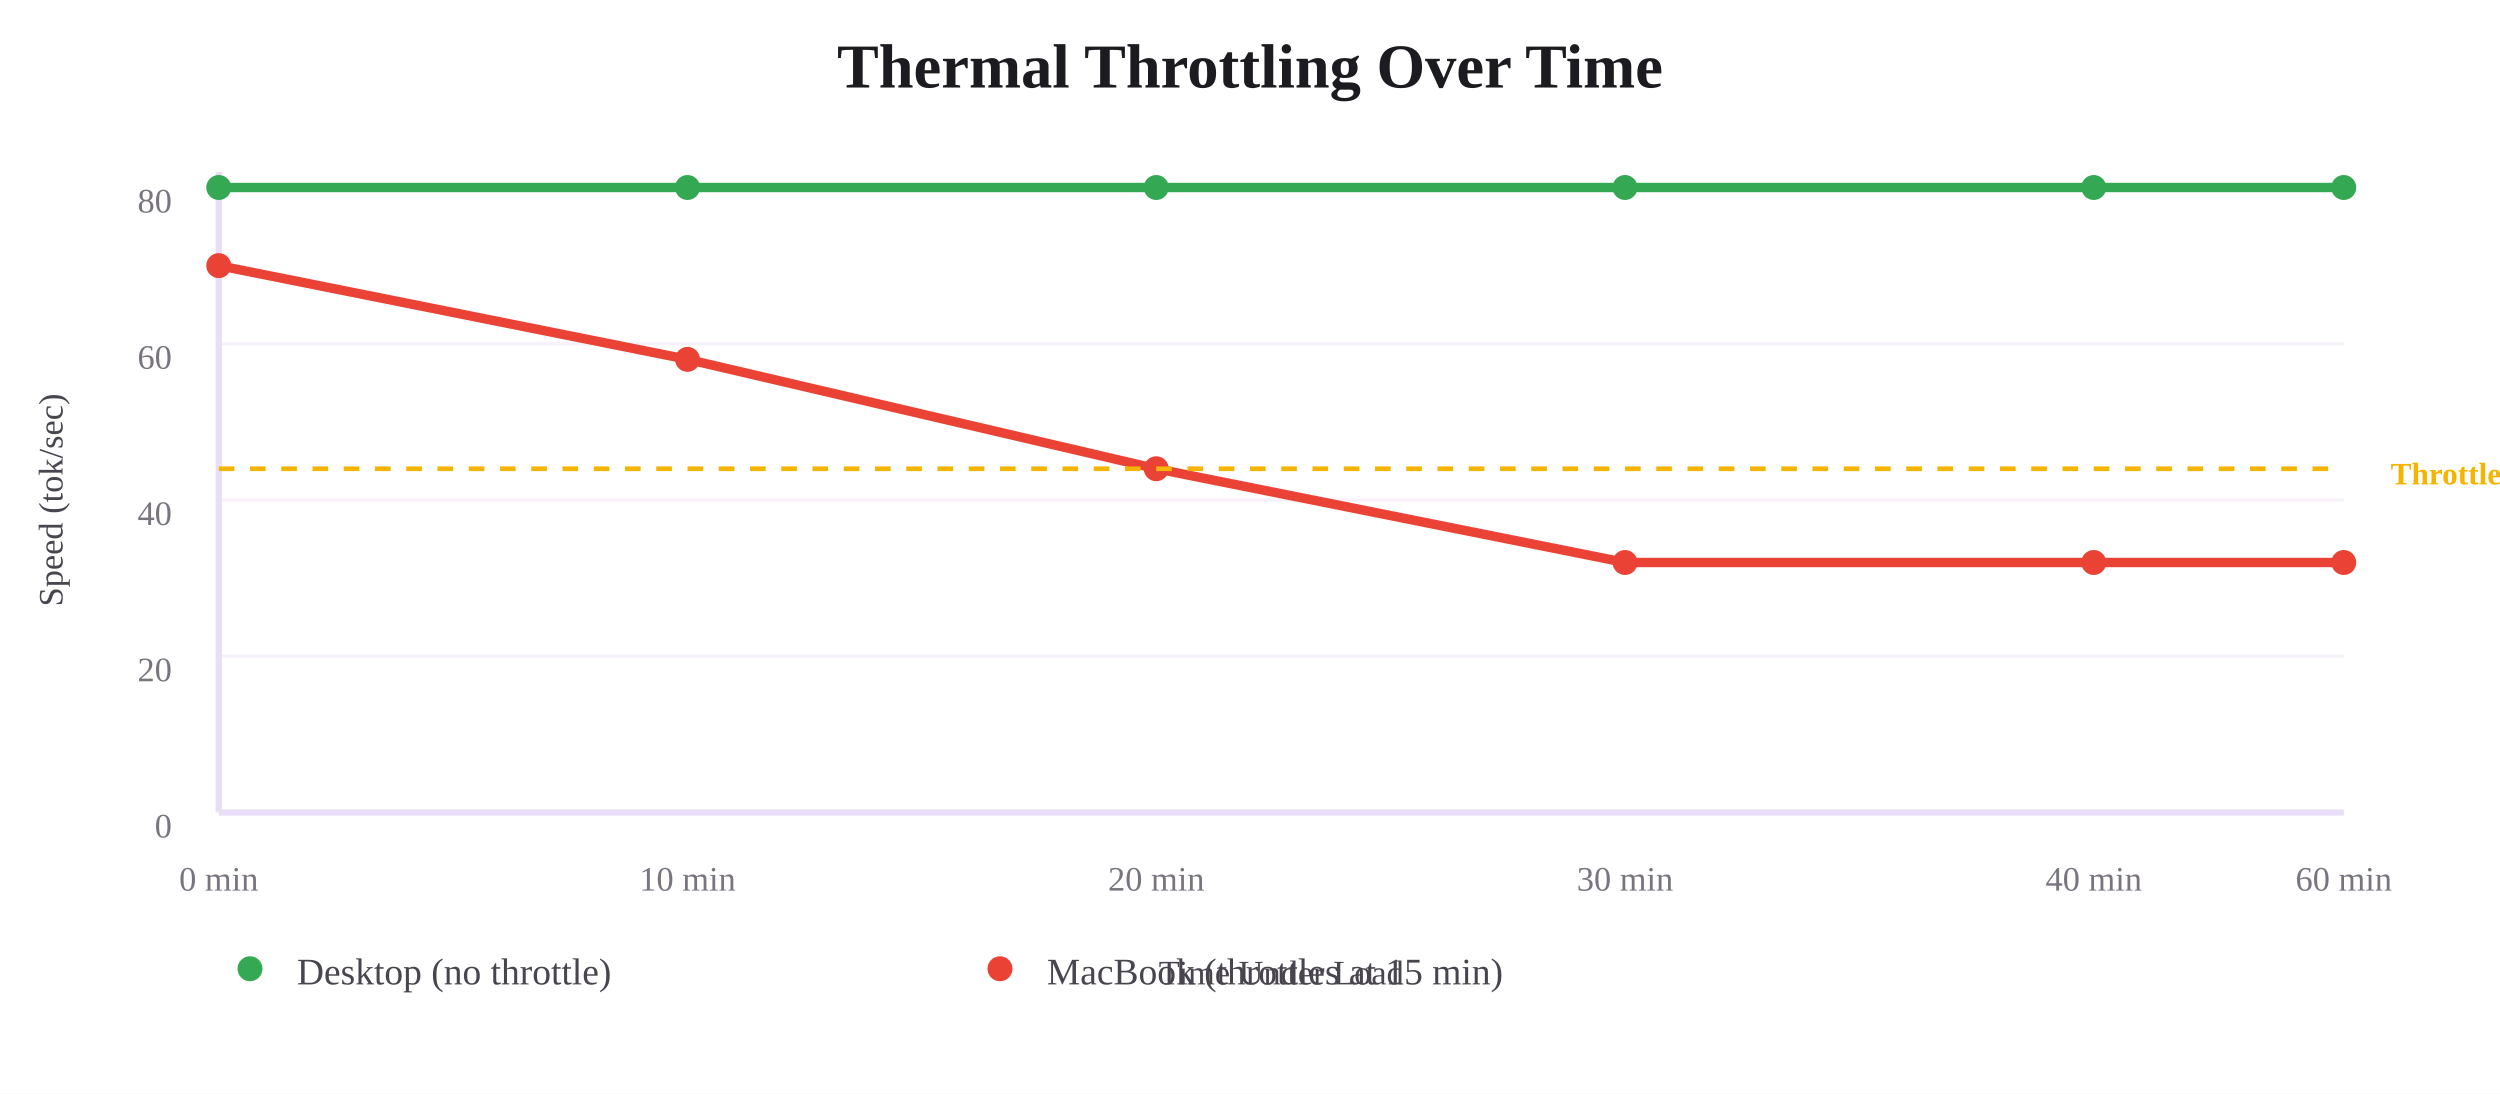
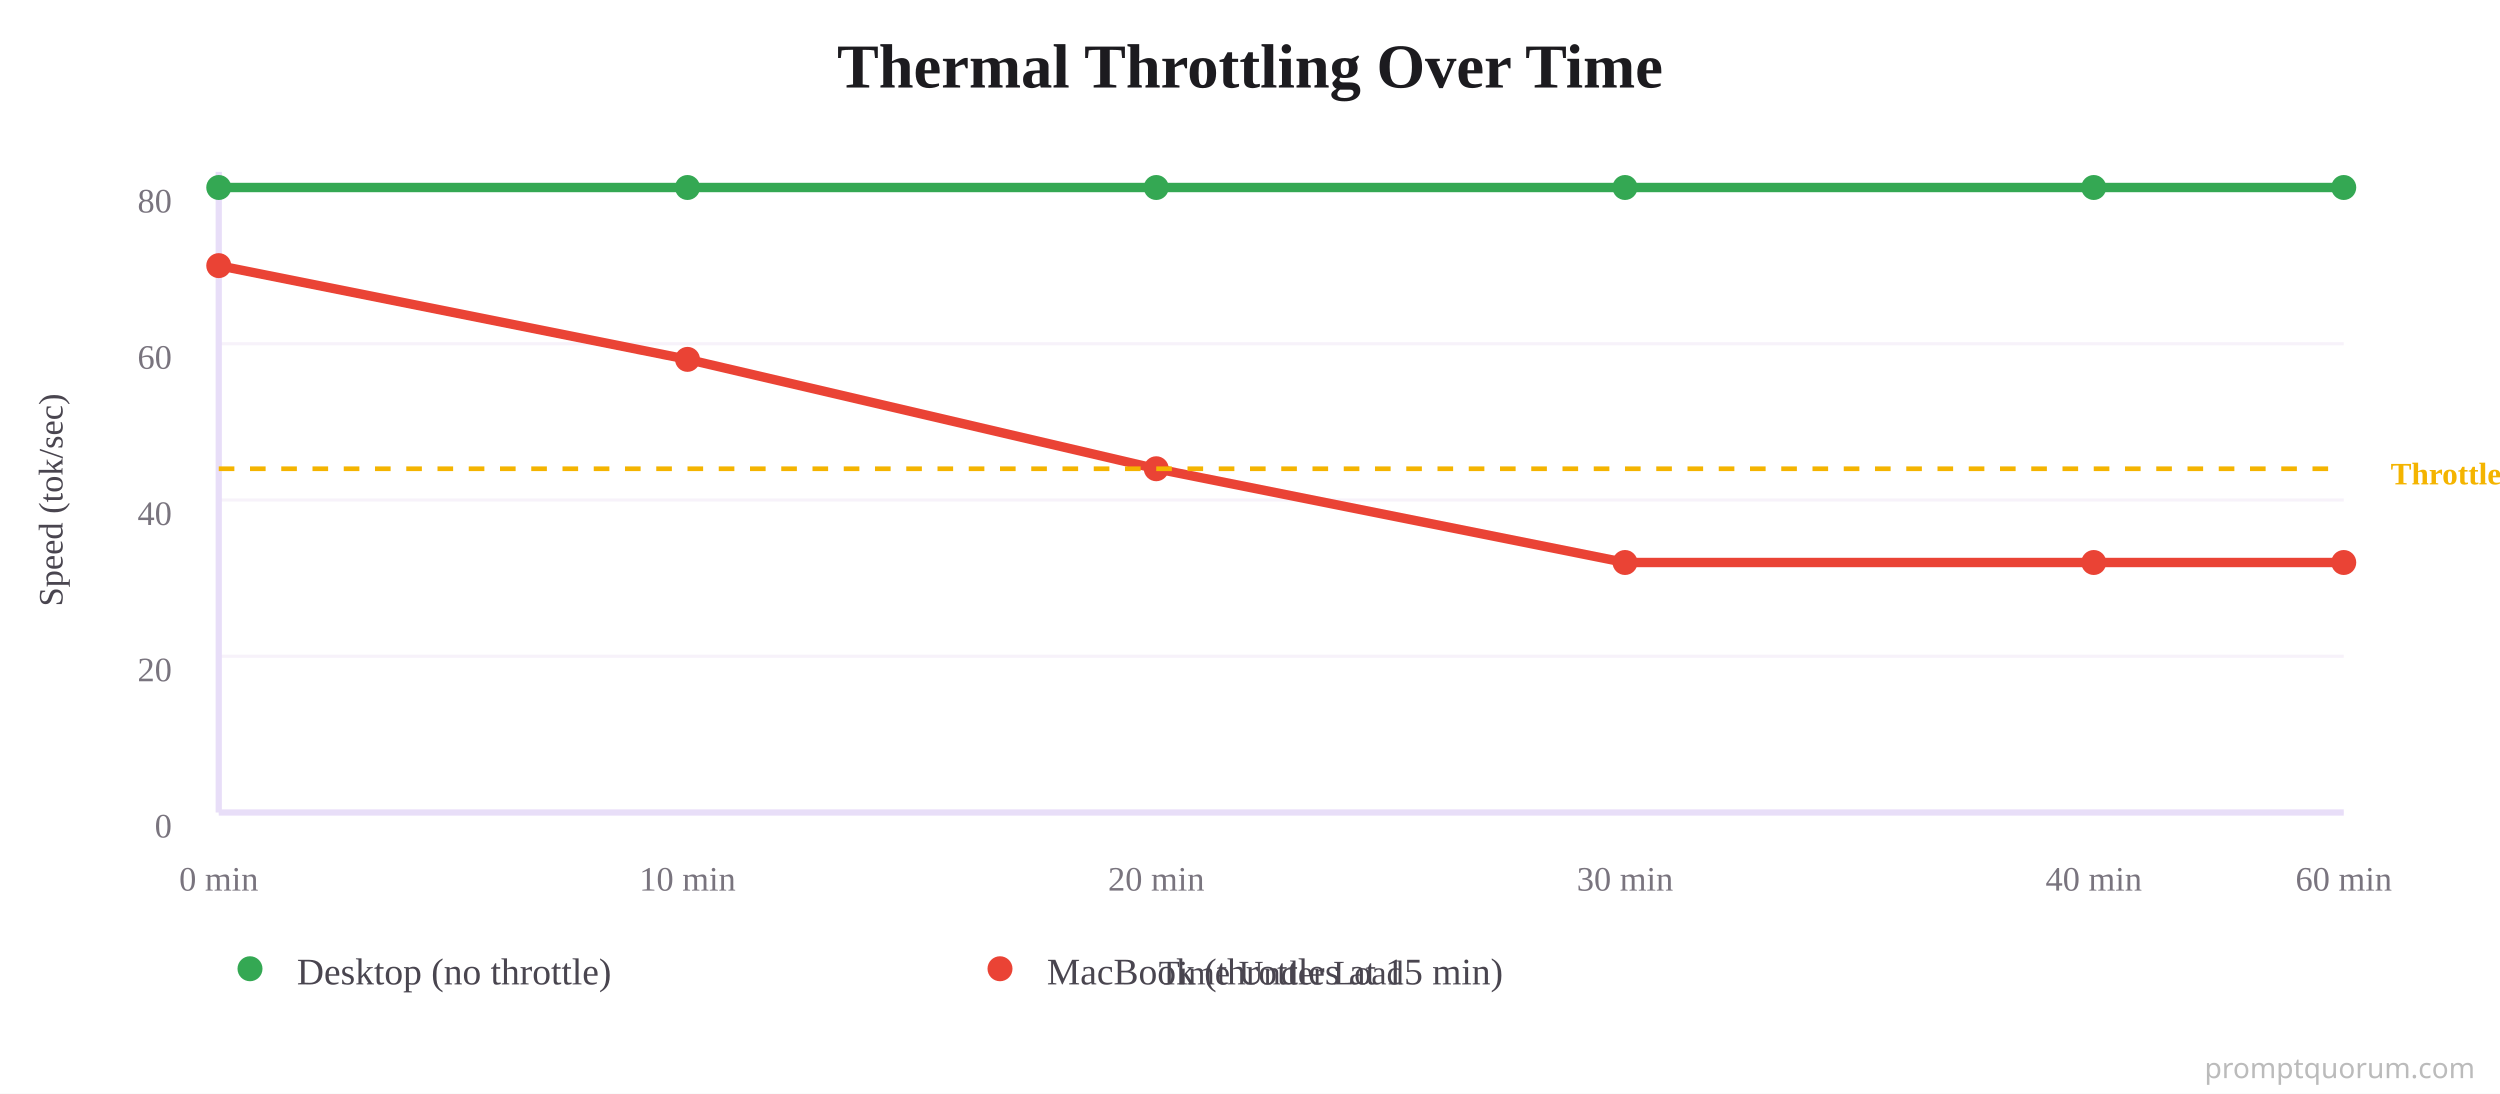
<svg xmlns="http://www.w3.org/2000/svg" viewBox="0 0 800 350">
  <defs>
    <filter id="shadow">
      <feDropShadow dx="0" dy="4" stdDeviation="6" flood-opacity="0.08" />
    </filter>
  </defs>
  <rect width="800" height="350" fill="#FFFFFF" />
  <text x="400" y="28" font-size="20" font-weight="700" fill="#1C1B1F" text-anchor="middle">
    Thermal Throttling Over Time
  </text>
  <line x1="70" y1="60" x2="750" y2="60" stroke="#F7F2FA" stroke-width="1" />
  <line x1="70" y1="110" x2="750" y2="110" stroke="#F7F2FA" stroke-width="1" />
  <line x1="70" y1="160" x2="750" y2="160" stroke="#F7F2FA" stroke-width="1" />
  <line x1="70" y1="210" x2="750" y2="210" stroke="#F7F2FA" stroke-width="1" />
  <line x1="70" y1="260" x2="750" y2="260" stroke="#F7F2FA" stroke-width="1" />
  <line x1="70" y1="55" x2="70" y2="260" stroke="#E8DEF8" stroke-width="2" />
  <line x1="70" y1="260" x2="750" y2="260" stroke="#E8DEF8" stroke-width="2" />
  <text x="55" y="268" font-size="11" fill="#79747E" text-anchor="end">0</text>
  <text x="55" y="218" font-size="11" fill="#79747E" text-anchor="end">20</text>
  <text x="55" y="168" font-size="11" fill="#79747E" text-anchor="end">40</text>
  <text x="55" y="118" font-size="11" fill="#79747E" text-anchor="end">60</text>
  <text x="55" y="68" font-size="11" fill="#79747E" text-anchor="end">80</text>
  <text x="20" y="160" font-size="11" fill="#49454F" text-anchor="middle" transform="rotate(-90 20 160)">
    Speed (tok/sec)
  </text>
  <text x="70" y="285" font-size="11" fill="#79747E" text-anchor="middle">0 min</text>
  <text x="220" y="285" font-size="11" fill="#79747E" text-anchor="middle">10 min</text>
  <text x="370" y="285" font-size="11" fill="#79747E" text-anchor="middle">20 min</text>
  <text x="520" y="285" font-size="11" fill="#79747E" text-anchor="middle">30 min</text>
  <text x="670" y="285" font-size="11" fill="#79747E" text-anchor="middle">40 min</text>
  <text x="750" y="285" font-size="11" fill="#79747E" text-anchor="middle">60 min</text>
  <text x="410" y="315" font-size="11" fill="#49454F" text-anchor="middle">Time Under Load</text>
  <polyline points="70,60 220,60 370,60 520,60 670,60 750,60" fill="none" stroke="#34A853" stroke-width="3" stroke-linecap="round" />
  <circle cx="70" cy="60" r="4" fill="#34A853" />
  <circle cx="220" cy="60" r="4" fill="#34A853" />
  <circle cx="370" cy="60" r="4" fill="#34A853" />
  <circle cx="520" cy="60" r="4" fill="#34A853" />
  <circle cx="670" cy="60" r="4" fill="#34A853" />
  <circle cx="750" cy="60" r="4" fill="#34A853" />
  <polyline points="70,85 220,115 370,150 520,180 670,180 750,180" fill="none" stroke="#EA4335" stroke-width="3" stroke-linecap="round" />
  <circle cx="70" cy="85" r="4" fill="#EA4335" />
  <circle cx="220" cy="115" r="4" fill="#EA4335" />
  <circle cx="370" cy="150" r="4" fill="#EA4335" />
  <circle cx="520" cy="180" r="4" fill="#EA4335" />
  <circle cx="670" cy="180" r="4" fill="#EA4335" />
  <circle cx="750" cy="180" r="4" fill="#EA4335" />
  <line x1="70" y1="150" x2="750" y2="150" stroke="#F4B400" stroke-width="1.5" stroke-dasharray="5,5" />
  <text x="765" y="155" font-size="10" fill="#F4B400" font-weight="600">Throttle</text>
  <circle cx="80" cy="310" r="4" fill="#34A853" />
  <text x="95" y="315" font-size="12" fill="#49454F">Desktop (no throttle)</text>
  <circle cx="320" cy="310" r="4" fill="#EA4335" />
  <text x="335" y="315" font-size="12" fill="#49454F">MacBook (throttles at 15 min)</text>
+   <text x="792" y="345" font-family="system-ui,sans-serif" font-size="9" fill="#BBBBBB" text-anchor="end">promptquorum.com</text>
</svg>
